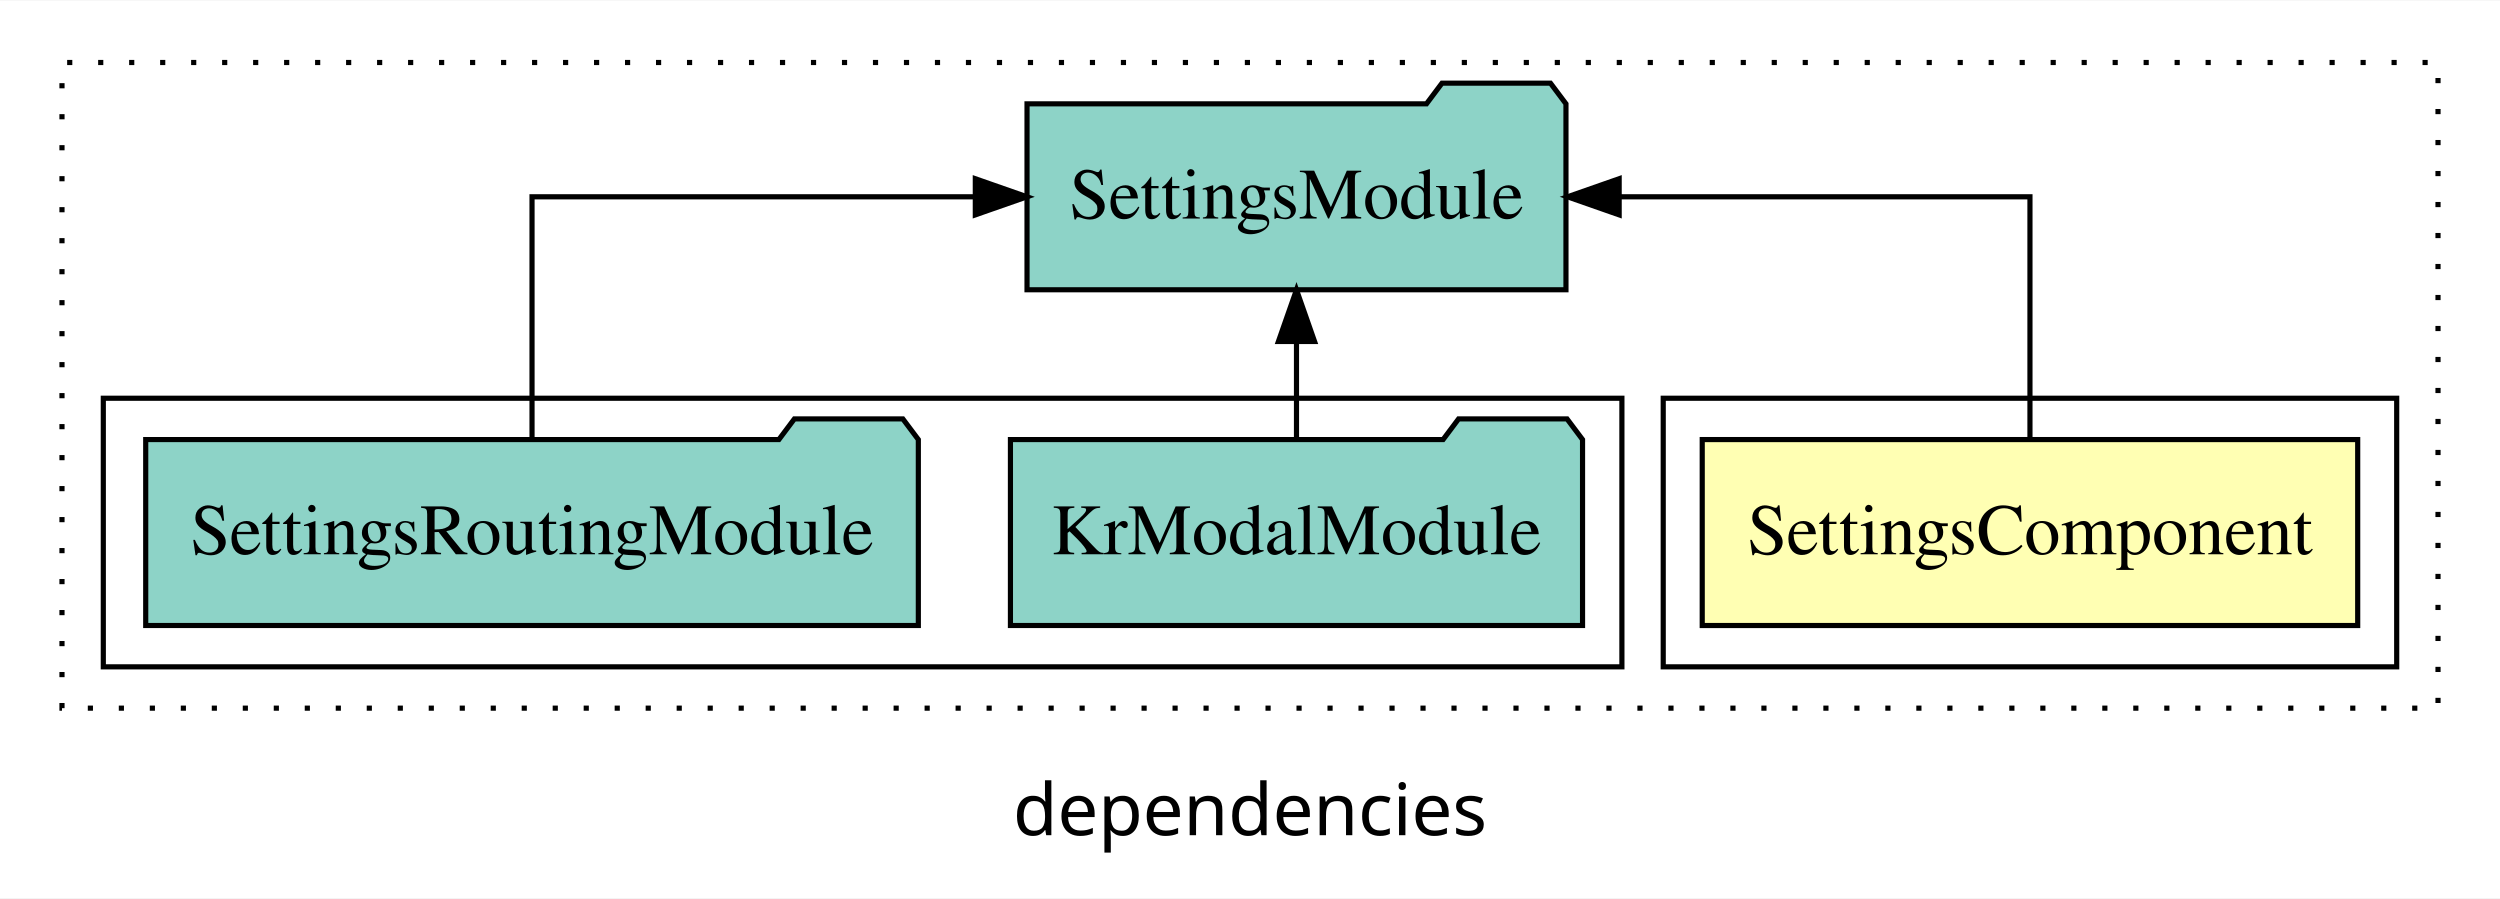
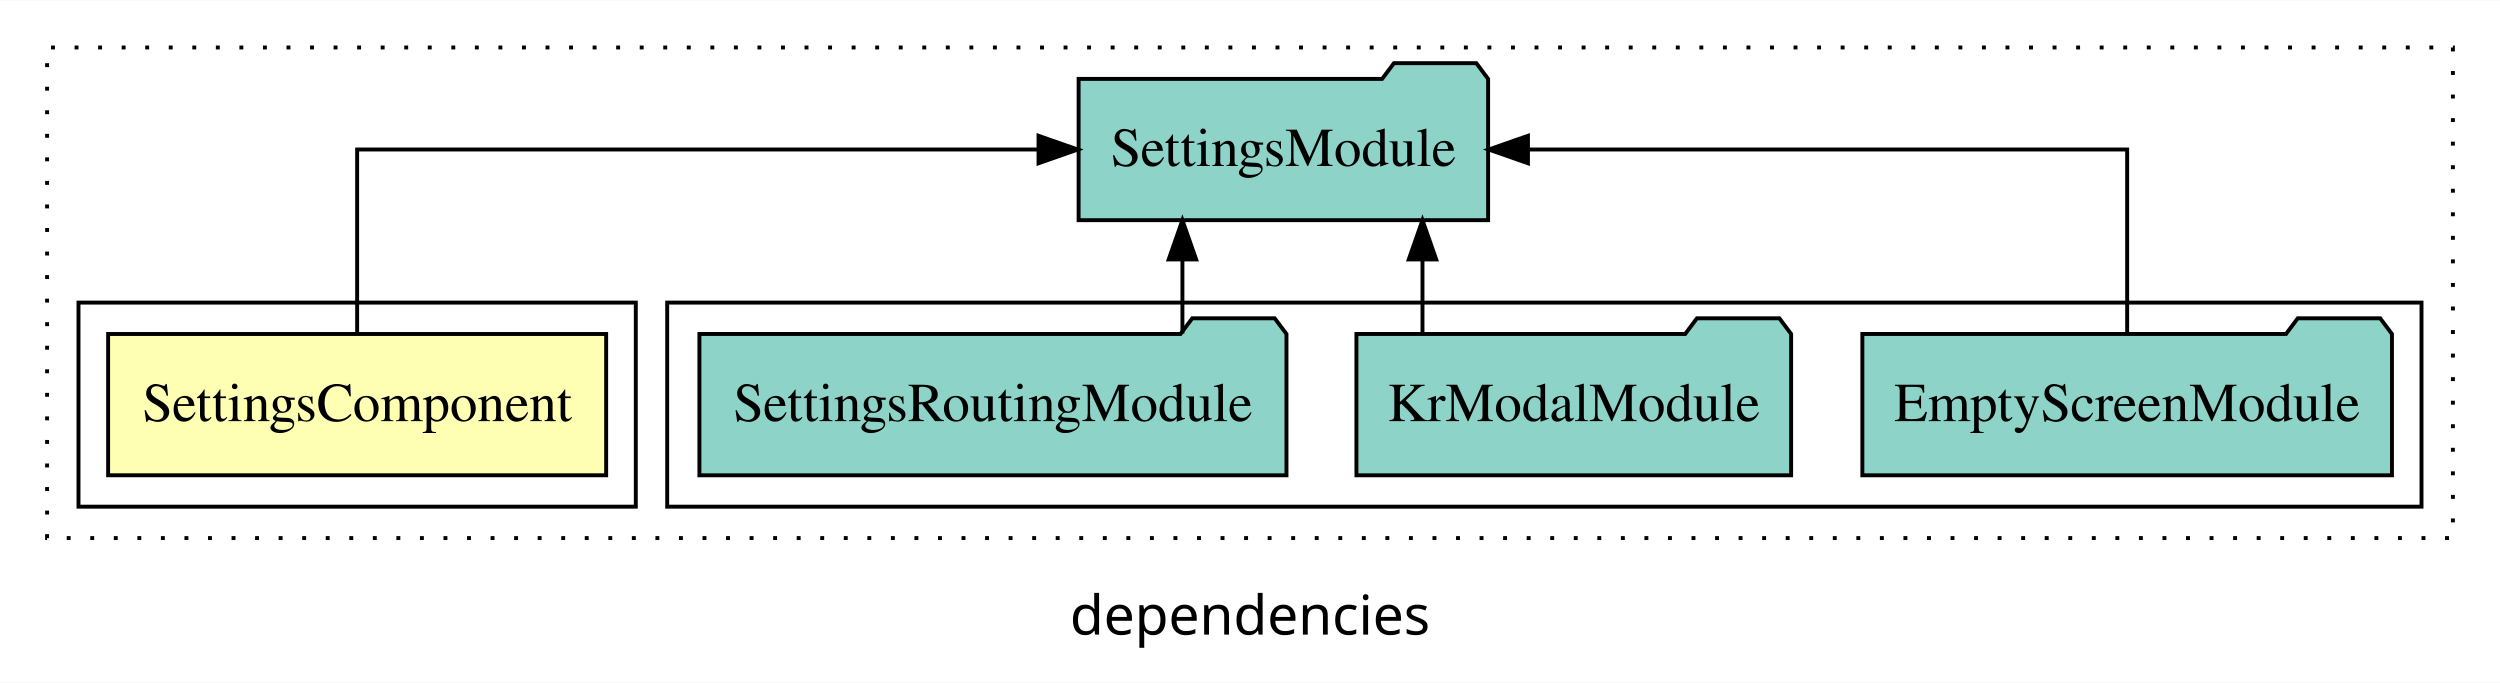
- <svg xmlns="http://www.w3.org/2000/svg" width="484pt" height="174pt" viewBox="0.00 0.00 484.00 173.80">
+ <svg xmlns="http://www.w3.org/2000/svg" width="637pt" height="174pt" viewBox="0.00 0.00 637.00 173.80">
  <g id="graph0" class="graph" transform="scale(1 1) rotate(0) translate(4 169.8)">
-     <polygon fill="white" stroke="transparent" points="-4,4 -4,-169.8 480,-169.8 480,4 -4,4" />
-     <text text-anchor="middle" x="238" y="-8.2" font-family="sans-serif" font-size="14.00">dependencies</text>
+     <polygon fill="white" stroke="transparent" points="-4,4 -4,-169.8 633,-169.8 633,4 -4,4" />
+     <text text-anchor="middle" x="314.5" y="-8.2" font-family="sans-serif" font-size="14.00">dependencies</text>
    <g id="clust1" class="cluster">
-       <polygon fill="none" stroke="black" stroke-dasharray="1,5" points="8,-32.8 8,-157.8 468,-157.8 468,-32.8 8,-32.8" />
+       <polygon fill="none" stroke="black" stroke-dasharray="1,5" points="8,-32.8 8,-157.8 621,-157.8 621,-32.8 8,-32.8" />
+     </g>
+     <g id="clust4" class="cluster">
+       <polygon fill="none" stroke="black" points="166,-40.8 166,-92.8 613,-92.8 613,-40.8 166,-40.8" />
    </g>
    <g id="clust2" class="cluster">
-       <polygon fill="none" stroke="black" points="318,-40.8 318,-92.8 460,-92.8 460,-40.8 318,-40.8" />
-     </g>
-     <g id="clust4" class="cluster">
-       <polygon fill="none" stroke="black" points="16,-40.8 16,-92.8 310,-92.8 310,-40.8 16,-40.8" />
+       <polygon fill="none" stroke="black" points="16,-40.8 16,-92.8 158,-92.8 158,-40.8 16,-40.8" />
    </g>
    <g id="node1" class="node">
-       <polygon fill="#ffffb3" stroke="black" points="452.45,-84.8 325.55,-84.8 325.55,-48.8 452.45,-48.8 452.45,-84.8" />
-       <text text-anchor="middle" x="389" y="-62.6" font-family="Times,serif" font-size="14.00">SettingsComponent</text>
+       <polygon fill="#ffffb3" stroke="black" points="150.45,-84.8 23.55,-84.8 23.55,-48.8 150.45,-48.8 150.45,-84.8" />
+       <text text-anchor="middle" x="87" y="-62.6" font-family="Times,serif" font-size="14.00">SettingsComponent</text>
    </g>
    <g id="node2" class="node">
-       <polygon fill="#8dd3c7" stroke="black" points="299.17,-149.8 296.17,-153.8 275.17,-153.8 272.17,-149.8 194.83,-149.8 194.83,-113.8 299.17,-113.8 299.17,-149.8" />
-       <text text-anchor="middle" x="247" y="-127.6" font-family="Times,serif" font-size="14.00">SettingsModule</text>
+       <polygon fill="#8dd3c7" stroke="black" points="375.17,-149.8 372.17,-153.8 351.17,-153.8 348.17,-149.8 270.83,-149.8 270.83,-113.8 375.17,-113.8 375.17,-149.8" />
+       <text text-anchor="middle" x="323" y="-127.6" font-family="Times,serif" font-size="14.00">SettingsModule</text>
    </g>
    <g id="edge1" class="edge">
-       <path fill="none" stroke="black" d="M389,-84.91C389,-104.14 389,-131.8 389,-131.8 389,-131.8 309.47,-131.8 309.47,-131.8" />
-       <polygon fill="black" stroke="black" points="309.47,-128.3 299.47,-131.8 309.47,-135.3 309.47,-128.3" />
+       <path fill="none" stroke="black" d="M87,-84.91C87,-104.14 87,-131.8 87,-131.8 87,-131.8 260.62,-131.8 260.62,-131.8" />
+       <polygon fill="black" stroke="black" points="260.62,-135.3 270.62,-131.8 260.62,-128.3 260.62,-135.3" />
    </g>
    <g id="node3" class="node">
-       <polygon fill="#8dd3c7" stroke="black" points="302.38,-84.8 299.38,-88.8 278.38,-88.8 275.38,-84.8 191.62,-84.8 191.62,-48.8 302.38,-48.8 302.38,-84.8" />
-       <text text-anchor="middle" x="247" y="-62.6" font-family="Times,serif" font-size="14.00">KrModalModule</text>
+       <polygon fill="#8dd3c7" stroke="black" points="605.47,-84.8 602.47,-88.8 581.47,-88.8 578.47,-84.8 470.53,-84.8 470.53,-48.8 605.47,-48.8 605.47,-84.8" />
+       <text text-anchor="middle" x="538" y="-62.6" font-family="Times,serif" font-size="14.00">EmptyScreenModule</text>
    </g>
    <g id="edge2" class="edge">
-       <path fill="none" stroke="black" d="M247,-84.91C247,-84.91 247,-103.79 247,-103.79" />
-       <polygon fill="black" stroke="black" points="243.5,-103.79 247,-113.79 250.5,-103.79 243.5,-103.79" />
+       <path fill="none" stroke="black" d="M538,-84.91C538,-104.14 538,-131.8 538,-131.8 538,-131.8 385.32,-131.8 385.32,-131.8" />
+       <polygon fill="black" stroke="black" points="385.32,-128.3 375.32,-131.8 385.32,-135.3 385.32,-128.3" />
    </g>
    <g id="node4" class="node">
-       <polygon fill="#8dd3c7" stroke="black" points="173.79,-84.8 170.79,-88.8 149.79,-88.8 146.79,-84.8 24.21,-84.8 24.21,-48.8 173.79,-48.8 173.79,-84.8" />
-       <text text-anchor="middle" x="99" y="-62.6" font-family="Times,serif" font-size="14.00">SettingsRoutingModule</text>
+       <polygon fill="#8dd3c7" stroke="black" points="452.38,-84.8 449.38,-88.8 428.38,-88.8 425.38,-84.8 341.62,-84.8 341.62,-48.8 452.38,-48.8 452.38,-84.8" />
+       <text text-anchor="middle" x="397" y="-62.6" font-family="Times,serif" font-size="14.00">KrModalModule</text>
    </g>
    <g id="edge3" class="edge">
-       <path fill="none" stroke="black" d="M99,-84.91C99,-104.14 99,-131.8 99,-131.8 99,-131.8 184.82,-131.8 184.82,-131.8" />
-       <polygon fill="black" stroke="black" points="184.82,-135.3 194.82,-131.8 184.82,-128.3 184.82,-135.3" />
+       <path fill="none" stroke="black" d="M358.45,-84.91C358.45,-84.91 358.45,-103.79 358.45,-103.79" />
+       <polygon fill="black" stroke="black" points="354.95,-103.79 358.45,-113.79 361.95,-103.79 354.95,-103.79" />
+     </g>
+     <g id="node5" class="node">
+       <polygon fill="#8dd3c7" stroke="black" points="323.79,-84.8 320.79,-88.8 299.79,-88.8 296.79,-84.8 174.21,-84.8 174.21,-48.8 323.79,-48.8 323.79,-84.8" />
+       <text text-anchor="middle" x="249" y="-62.6" font-family="Times,serif" font-size="14.00">SettingsRoutingModule</text>
+     </g>
+     <g id="edge4" class="edge">
+       <path fill="none" stroke="black" d="M297.28,-84.91C297.28,-84.91 297.28,-103.79 297.28,-103.79" />
+       <polygon fill="black" stroke="black" points="293.78,-103.79 297.28,-113.79 300.78,-103.79 293.78,-103.79" />
    </g>
  </g>
</svg>
